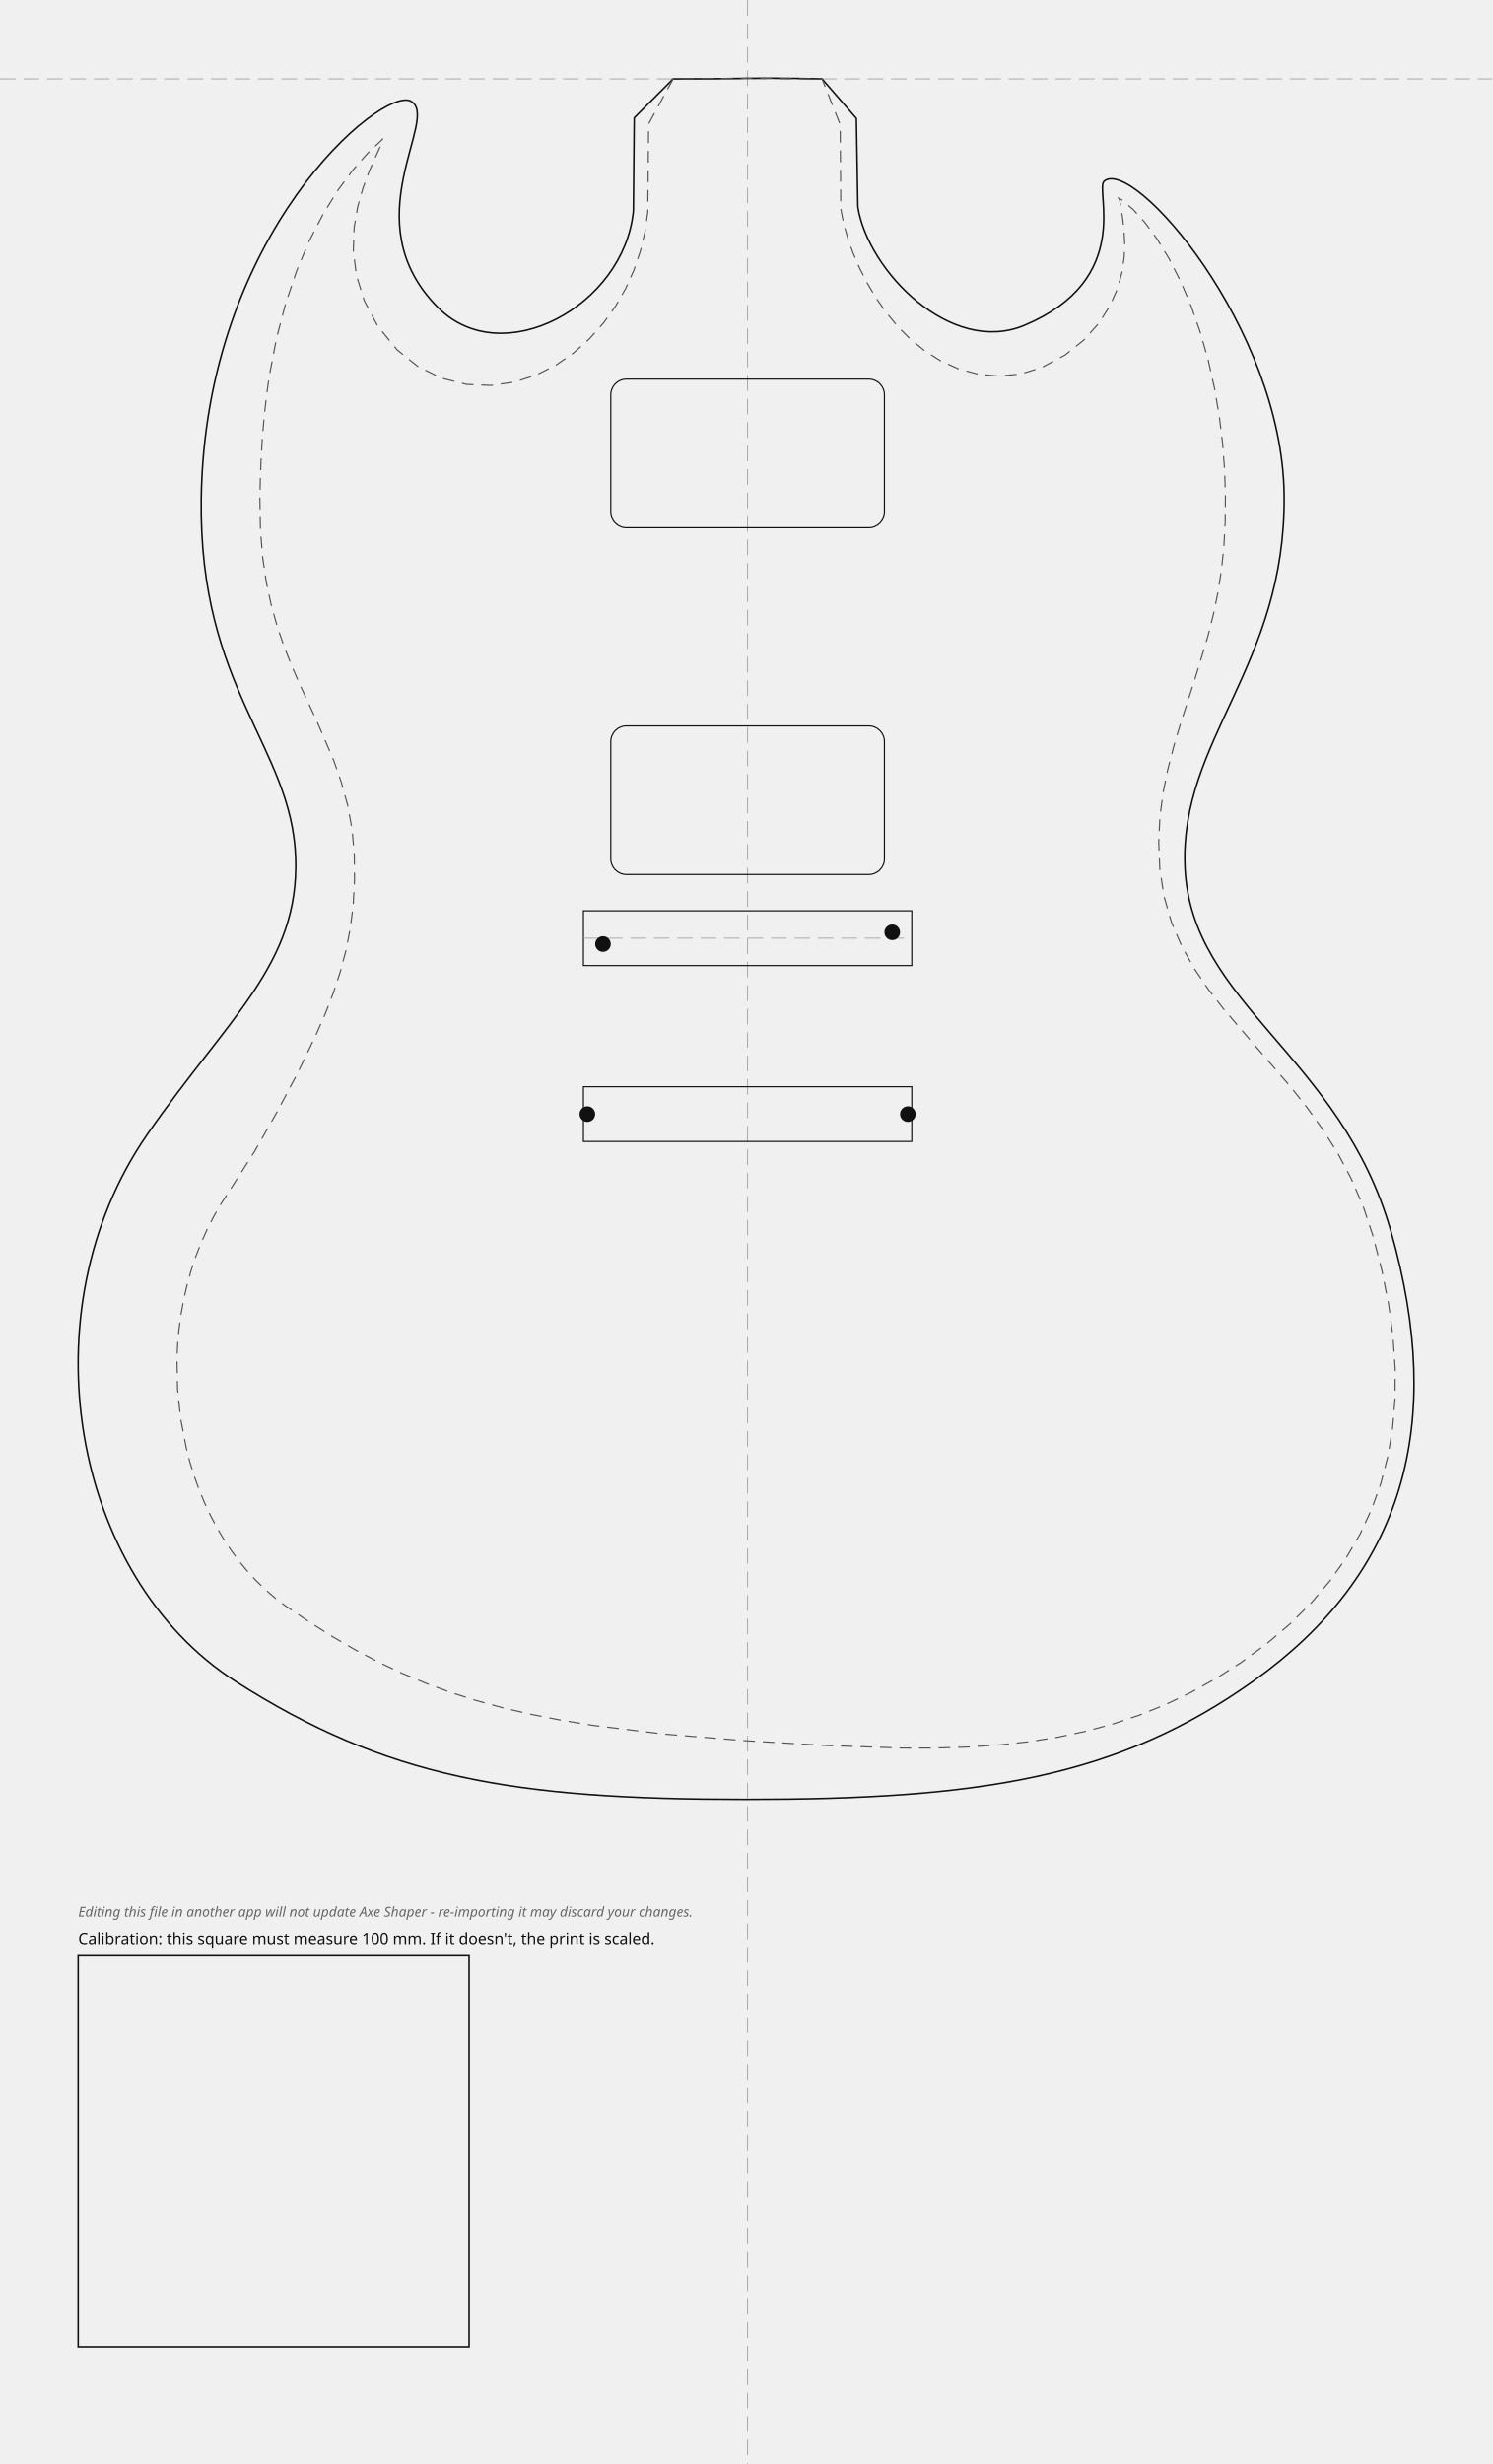
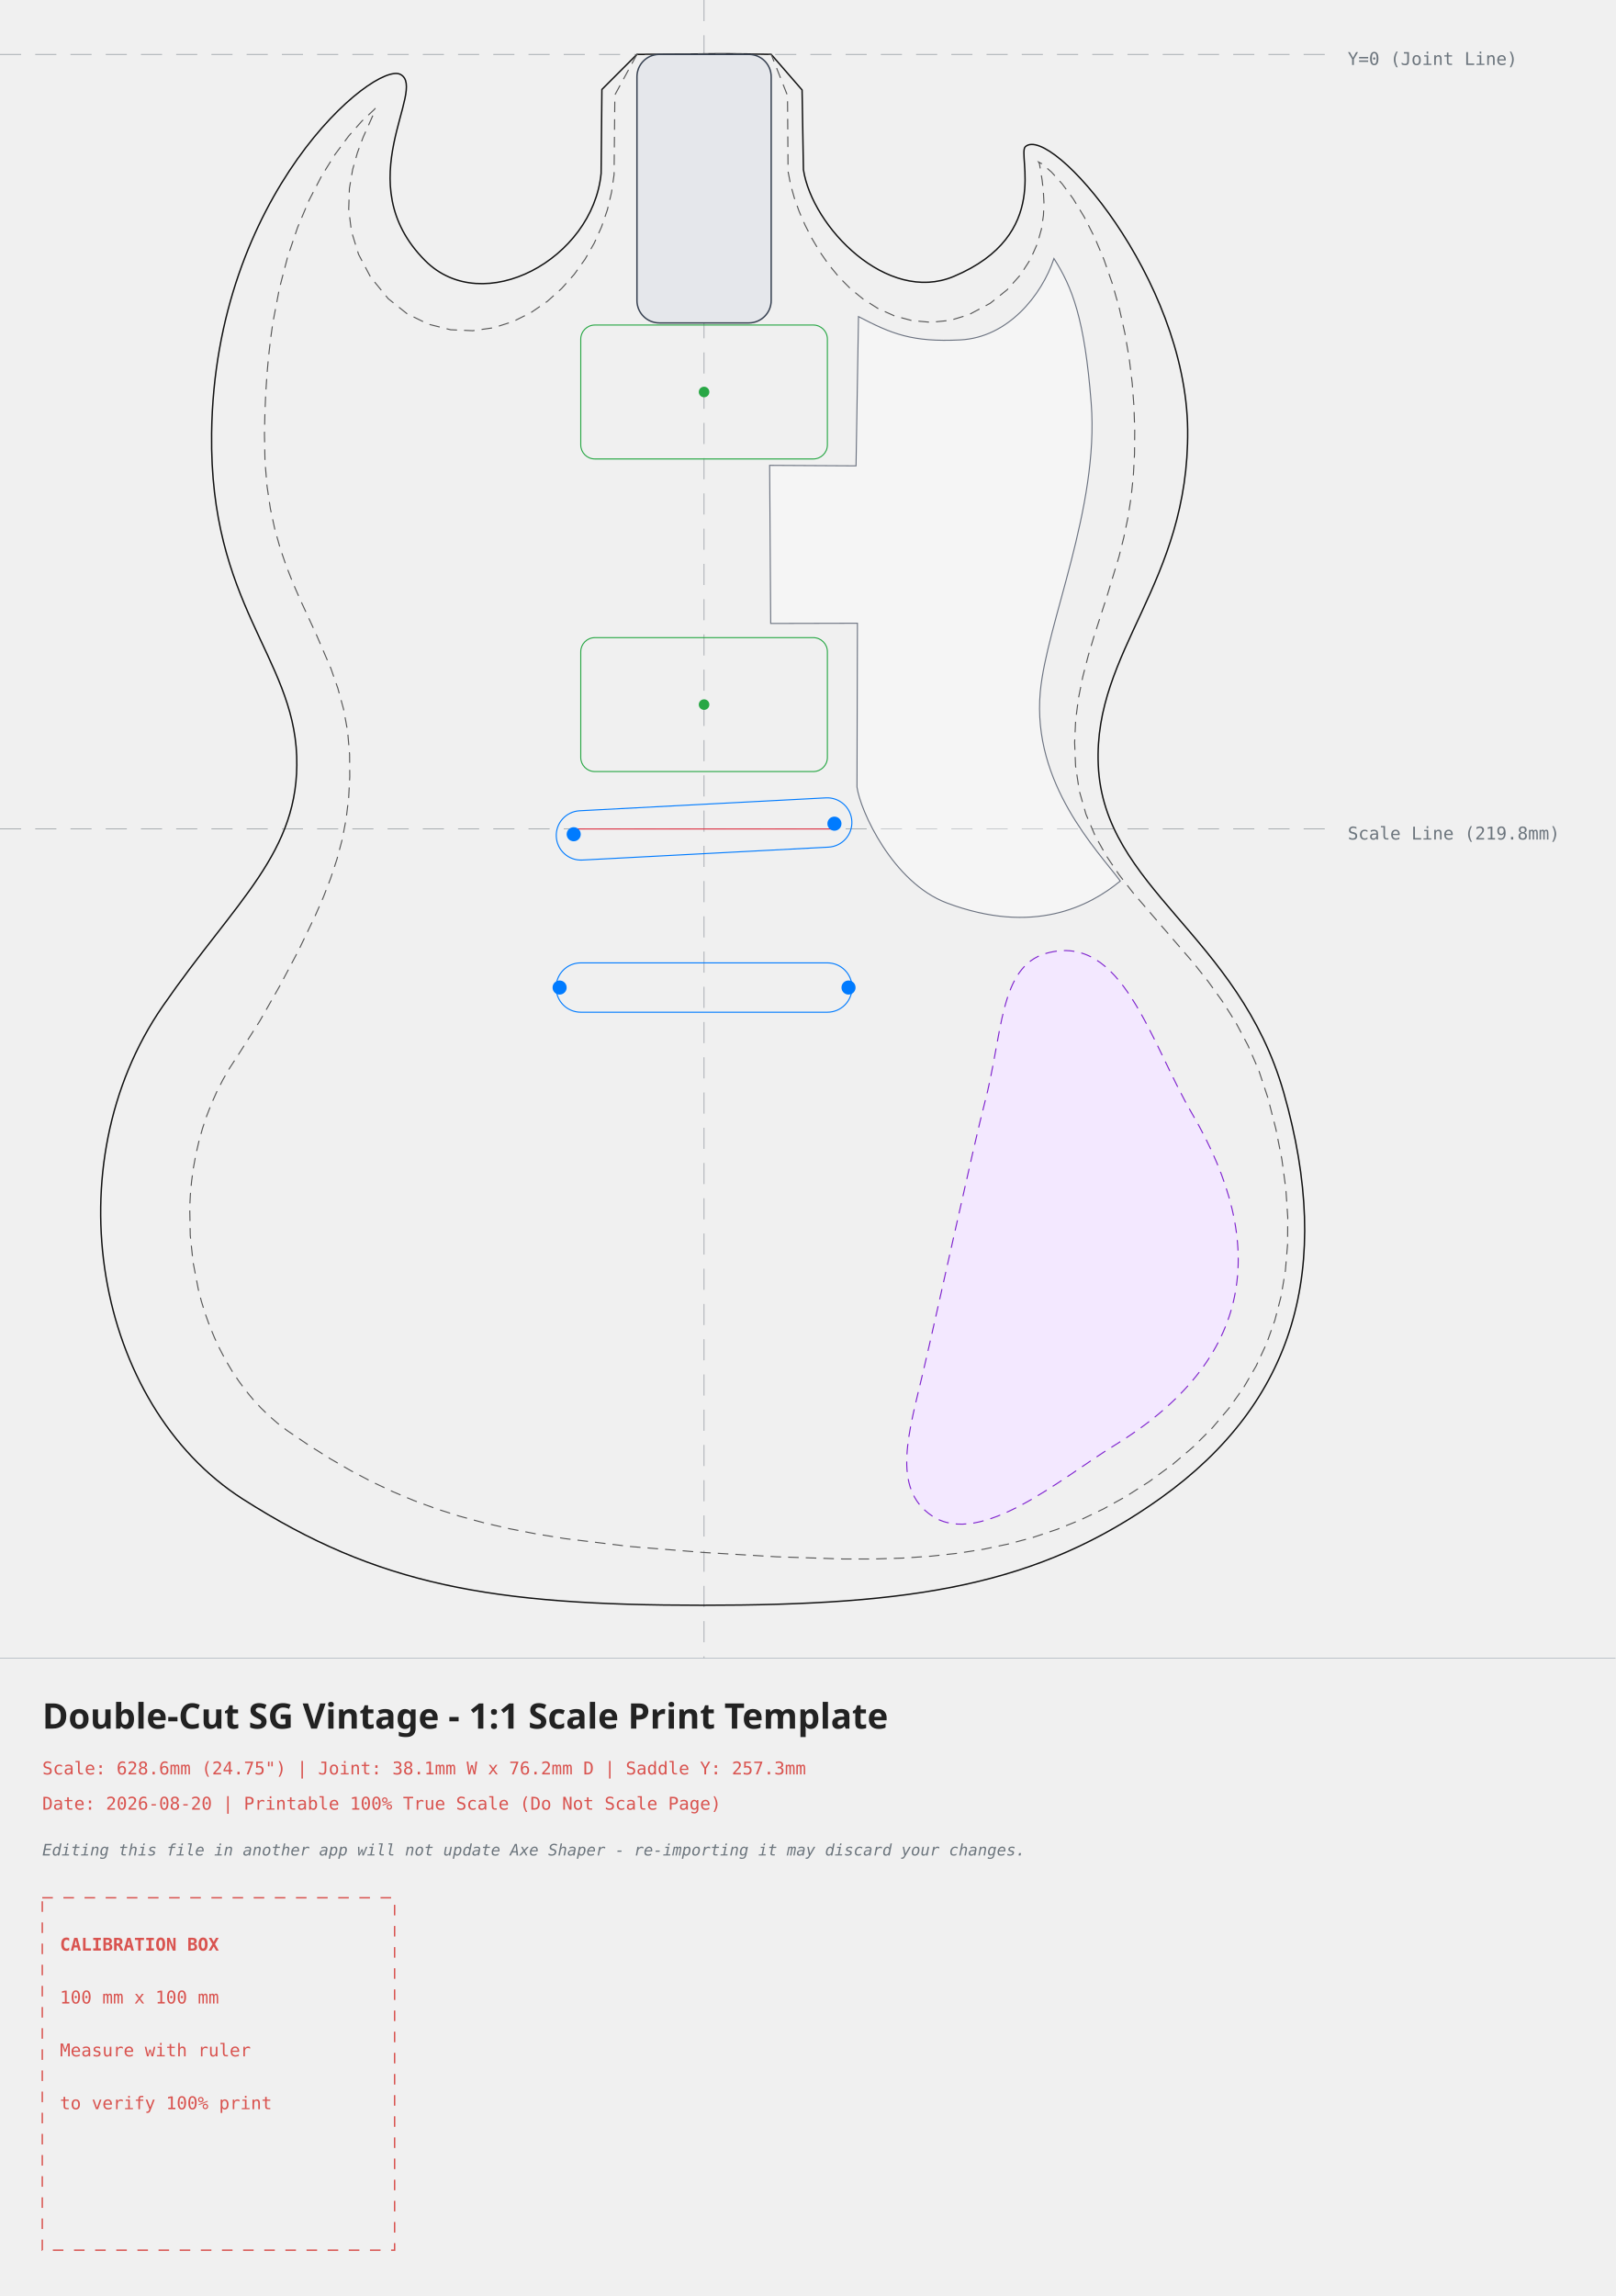
- <svg xmlns="http://www.w3.org/2000/svg" width="381.72mm" height="630.25mm" viewBox="-191.25 -20.18 381.72 630.25">
+ <svg xmlns="http://www.w3.org/2000/svg" width="458.51mm" height="651.50mm" viewBox="-199.83 -15.43 458.51 651.50">
  <style>
- .outline{fill:none;stroke:#111;stroke-width:0.4}
- .edge-inset{fill:none;stroke:#555;stroke-width:0.3;stroke-dasharray:3 2}
- .rout{fill:none;stroke:#111;stroke-width:0.3}
- .guide{fill:none;stroke:#999;stroke-width:0.2;stroke-dasharray:4 2}
- .mounting-hole{fill:#111;stroke:none}
- .cal{fill:none;stroke:#111;stroke-width:0.4}
- .label{font-family:sans-serif;font-size:4px;fill:#111}
- .disclaimer{font-family:sans-serif;font-size:3.5px;font-style:italic;fill:#666}
- </style>
-   <g id="guides">
-     <line class="guide" x1="0" y1="-20.18" x2="0" y2="610.07" />
-     <line class="guide" x1="-191.25" y1="0" x2="190.47" y2="0" />
+     .body-line { fill: none; stroke: #111111; stroke-width: 0.4; stroke-linecap: round; stroke-linejoin: round; }
+     .edge-inset { fill: none; stroke: #555555; stroke-width: 0.3; stroke-dasharray: 3,2; }
+     .neck-pocket { fill: #e5e7eb; stroke: #374151; stroke-width: 0.4; }
+     .pickup-rout { fill: none; stroke: #28a745; stroke-width: 0.3; }
+     .bridge-rout { fill: none; stroke: #007bff; stroke-width: 0.3; }
+     .back-route { fill: #f3e8ff; stroke: #7e22ce; stroke-width: 0.3; stroke-dasharray: 3,2; }
+     .front-route { fill: #ccfbf1; stroke: #0f766e; stroke-width: 0.3; }
+     .pickguard { fill: #ffffff; fill-opacity: 0.35; stroke: #6b7280; stroke-width: 0.3; }
+     .center-axis { fill: none; stroke: #6c757d; stroke-width: 0.2; stroke-dasharray: 6,4; opacity: 0.7; }
+     .calibration-box { fill: none; stroke: #d9534f; stroke-width: 0.4; stroke-dasharray: 3,3; }
+     .band-rule { fill: none; stroke: #adb5bd; stroke-width: 0.2; }
+     .text-label { font-family: monospace, sans-serif; font-size: 5px; fill: #d9534f; }
+     .disclaimer-label { font-family: monospace, sans-serif; font-size: 4.5px; font-style: italic; fill: #6c757d; }
+     .axis-label { font-family: monospace, sans-serif; font-size: 5px; fill: #6c757d; }
+     .title-label { font-family: sans-serif; font-size: 10px; font-weight: bold; fill: #222222; }
+   </style>
+   <g>
+     <line x1="0" y1="-15.43" x2="0" y2="455.07" class="center-axis" />
+     <line x1="-199.83" y1="0" x2="178.68" y2="0" class="center-axis" />
+     <text x="182.68" y="3" class="axis-label">Y=0 (Joint Line)</text>
+     <line x1="-199.83" y1="219.79" x2="178.68" y2="219.79" class="center-axis" stroke="#007bff" />
+     <text x="182.68" y="222.79" class="axis-label" fill="#007bff">Scale Line (219.8mm)</text>
+     <path d="M 97.19 255.06 C 118.65 249.06, 126.51 280.03, 138.58 300.70 C 160.30 337.91, 156.17 370.46, 116.28 394.83 C 101.68 403.75, 78.45 423.93, 64.69 414.70 C 53.01 406.88, 58.19 390.76, 62.18 373.82 C 66.17 356.89, 76.95 307.65, 79.58 297.78 C 84.83 278.12, 83.68 258.84, 97.19 255.06 Z" class="back-route" />
+     <path d="M -19.05 0.00 C -19.05 0.00, -29.00 9.96, -29.00 9.96 C -29.00 9.96, -29.22 33.78, -29.22 33.78 C -31.59 58.15, -62.76 74.90, -79.12 58.56 C -101.37 36.33, -78.37 9.83, -86.17 5.69 C -93.49 1.81, -138.92 39.57, -139.77 107.55 C -140.38 156.10, -116.60 170.80, -115.62 199.19 C -114.68 226.45, -132.81 239.94, -153.63 270.07 C -184.83 315.22, -172.99 383.07, -130.88 409.96 C -92.57 434.42, -60.46 440.07, -0.46 440.07 C 59.54 440.07, 94.78 434.52, 129.55 409.69 C 167.72 382.44, 178.68 344.40, 164.55 294.70 C 151.75 249.72, 113.39 236.69, 111.88 201.62 C 110.48 169.01, 137.71 150.22, 137.25 106.48 C 136.79 63.54, 98.47 19.77, 91.20 26.18 C 88.76 28.33, 99.00 51.21, 70.84 63.02 C 51.97 70.93, 30.72 49.02, 28.20 32.74 C 28.20 32.74, 27.82 10.10, 27.82 10.10 C 27.82 10.10, 19.05 0.00, 19.05 0.00 C -1.22 -0.43, 1.22 0.04, -19.05 0.00 Z" class="body-line" />
+     <path d="M -19.05 0.00 L -25.32 11.51 L -25.54 34.11 L -26.27 39.17 L -27.44 44.09 L -29.08 48.90 L -31.18 53.58 L -33.77 58.11 L -36.85 62.42 L -40.43 66.44 L -44.50 70.09 L -49.08 73.24 L -54.16 75.79 L -59.71 77.57 L -65.67 78.41 L -71.93 78.14 L -78.25 76.56 L -84.32 73.58 L -89.65 69.32 L -94.65 63.19 L -98.06 56.75 L -100.08 50.23 L -100.86 43.92 L -100.66 38.05 L -99.75 32.71 L -98.39 27.91 L -96.78 23.56 L -93.66 16.57 L -93.33 15.27 L -93.33 15.27 L -93.33 15.27 L -93.33 15.27 L -93.33 15.27 L -93.33 15.27 L -93.33 15.27 L -93.33 15.27 L -93.33 15.27 L -93.56 15.61 L -97.11 18.92 L -100.90 23.21 L -104.77 28.43 L -108.56 34.52 L -112.13 41.43 L -115.36 49.09 L -118.18 57.43 L -120.52 66.38 L -122.37 76.03 L -123.05 80.87 L -123.63 85.96 L -124.09 91.19 L -124.43 96.56 L -124.65 102.07 L -124.77 107.66 L -124.62 115.51 L -124.04 122.54 L -123.09 128.91 L -121.83 134.74 L -120.31 140.14 L -118.57 145.21 L -116.66 150.07 L -114.60 154.79 L -110.15 164.40 L -105.91 174.26 L -103.94 179.88 L -102.33 185.75 L -101.17 192.03 L -100.61 198.62 L -100.56 204.97 L -100.88 211.07 L -101.60 217.01 L -102.71 222.79 L -104.20 228.39 L -106.00 233.83 L -108.04 239.12 L -110.36 244.40 L -115.11 254.28 L -120.39 264.26 L -126.11 274.31 L -132.60 284.50 L -134.69 287.70 L -136.56 290.94 L -138.26 294.27 L -139.79 297.69 L -141.16 301.20 L -142.36 304.79 L -143.38 308.45 L -144.24 312.16 L -144.93 315.93 L -145.45 319.74 L -145.80 323.57 L -145.98 327.14 L -145.83 335.12 L -145.03 342.74 L -143.54 350.46 L -142.67 353.82 L -141.57 357.37 L -140.33 360.82 L -138.94 364.18 L -137.42 367.42 L -135.78 370.54 L -134.01 373.54 L -132.11 376.40 L -130.11 379.11 L -127.99 381.68 L -125.76 384.10 L -123.42 386.37 L -120.98 388.48 L -118.29 390.53 L -112.20 394.65 L -106.15 398.47 L -100.20 401.91 L -94.30 405.02 L -88.35 407.83 L -82.30 410.38 L -76.04 412.68 L -69.52 414.76 L -62.66 416.63 L -55.39 418.32 L -47.66 419.82 L -39.52 421.15 L -21.19 423.38 L -0.46 425.07 L 20.50 426.31 L 39.46 426.94 L 48.13 426.94 L 56.47 426.68 L 64.43 426.14 L 72.07 425.31 L 79.42 424.15 L 86.54 422.65 L 93.45 420.79 L 100.20 418.53 L 106.82 415.86 L 113.35 412.74 L 119.82 409.15 L 126.21 405.07 L 132.88 400.20 L 138.88 395.09 L 144.26 389.73 L 149.01 384.12 L 153.15 378.27 L 156.69 372.18 L 159.64 365.83 L 162.00 359.21 L 163.79 352.32 L 164.99 345.16 L 165.61 337.70 L 165.66 329.95 L 165.12 321.91 L 164.00 313.57 L 162.29 304.93 L 160.01 296.04 L 157.44 288.31 L 154.40 281.27 L 150.95 274.78 L 147.16 268.76 L 143.11 263.12 L 138.89 257.79 L 130.14 247.66 L 121.72 237.85 L 117.76 232.74 L 114.16 227.41 L 111.00 221.74 L 108.40 215.64 L 106.51 209.04 L 105.44 201.95 L 105.17 195.24 L 105.47 188.82 L 106.28 182.60 L 107.50 176.56 L 109.02 170.69 L 110.74 164.92 L 114.34 153.80 L 117.75 142.57 L 119.13 137.07 L 120.30 131.44 L 121.20 125.67 L 121.83 119.70 L 122.17 113.40 L 122.23 106.75 L 122.02 100.09 L 121.52 93.32 L 120.67 86.33 L 119.45 79.19 L 117.85 72.04 L 115.86 65.00 L 113.50 58.23 L 110.82 51.88 L 107.87 46.09 L 104.77 40.99 L 101.62 36.72 L 98.59 33.37 L 95.89 31.05 L 94.93 30.55 L 94.93 30.55 L 94.93 30.55 L 94.93 30.55 L 94.93 30.55 L 94.93 30.55 L 94.93 30.55 L 95.18 30.99 L 95.95 35.68 L 96.29 38.68 L 96.46 41.98 L 96.33 45.62 L 95.75 49.58 L 94.56 53.80 L 92.61 58.18 L 89.79 62.57 L 86.01 66.80 L 81.21 70.63 L 75.17 73.86 L 69.85 75.48 L 64.31 76.02 L 58.97 75.53 L 53.98 74.18 L 49.41 72.13 L 45.28 69.53 L 41.58 66.52 L 38.29 63.20 L 35.38 59.65 L 32.81 55.96 L 30.57 52.17 L 28.63 48.36 L 26.98 44.55 L 25.63 40.78 L 24.58 37.06 L 23.84 33.25 L 23.68 11.69 L 19.05 0.00 L 0.00 -0.15 Z" class="edge-inset" />
+     <path d="M 43.83 74.41 C 53.29 79.32, 59.02 81.71, 72.73 81.02 C 86.25 80.34, 95.84 68.38, 99.31 57.93 C 104.46 66.07, 108.01 74.85, 109.88 99.01 C 112.17 128.68, 97.18 161.56, 95.42 180.93 C 93.06 207.00, 111.77 226.02, 118.13 234.56 C 109.44 241.75, 93.48 250.02, 68.88 240.78 C 53.54 235.01, 44.30 214.58, 43.40 207.88 C 43.40 207.88, 43.53 161.42, 43.53 161.42 C 43.53 161.42, 18.91 161.48, 18.91 161.48 C 18.91 161.48, 18.61 116.62, 18.61 116.62 C 18.61 116.62, 43.13 116.76, 43.13 116.76 C 43.13 116.76, 43.83 74.41, 43.83 74.41 Z" class="pickguard" style="fill:#ffffff" />
+     <rect x="-19.05" y="0" width="38.1" height="76.2" rx="6.35" ry="6.35" class="neck-pocket" />
+     <g transform="translate(0, 95.79989) rotate(0)">
+       <rect x="-35.00" y="-19.00" width="70" height="38" rx="4" ry="4" class="pickup-rout" />
+       <circle cx="0" cy="0" r="1.5" fill="#28a745" />
+     </g>
+     <g transform="translate(0, 184.5036) rotate(0)">
+       <rect x="-35.00" y="-19.00" width="70" height="38" rx="4" ry="4" class="pickup-rout" />
+       <circle cx="0" cy="0" r="1.5" fill="#28a745" />
+     </g>
+     <g id="bridge-hardware">
+       <rect x="-42.00" y="212.79" width="84.00" height="14.00" rx="7.00" ry="7.00" class="bridge-rout" transform="rotate(-3 0.00 219.79)" />
+       <rect x="-42.00" y="257.79" width="84.00" height="14.00" rx="7.00" ry="7.00" class="bridge-rout" />
+       <line x1="-37.31" y1="219.79" x2="37.31" y2="219.79" stroke="#dc3545" stroke-width="0.3" />
+       <g transform="translate(0, 219.79)">
+         <circle cx="-37" cy="1.5" r="2" fill="#007bff" />
+         <circle cx="37" cy="-1.5" r="2" fill="#007bff" />
+         <circle cx="-41" cy="45" r="2" fill="#007bff" />
+         <circle cx="41" cy="45" r="2" fill="#007bff" />
+       </g>
+     </g>
  </g>
-   <g id="body">
-     <path class="outline" d="M -19.05 0.00 C -19.05 0.00, -29.00 9.96, -29.00 9.96 C -29.00 9.96, -29.22 33.78, -29.22 33.78 C -31.59 58.15, -62.76 74.90, -79.12 58.56 C -101.37 36.33, -78.37 9.83, -86.17 5.69 C -93.49 1.81, -138.92 39.57, -139.77 107.55 C -140.38 156.10, -116.60 170.80, -115.62 199.19 C -114.68 226.45, -132.81 239.94, -153.63 270.07 C -184.83 315.22, -172.99 383.07, -130.88 409.96 C -92.57 434.42, -60.46 440.07, -0.46 440.07 C 59.54 440.07, 94.78 434.52, 129.55 409.69 C 167.72 382.44, 178.68 344.40, 164.55 294.70 C 151.75 249.72, 113.39 236.69, 111.88 201.62 C 110.48 169.01, 137.71 150.22, 137.25 106.48 C 136.79 63.54, 98.47 19.77, 91.20 26.18 C 88.76 28.33, 99.00 51.21, 70.84 63.02 C 51.97 70.93, 30.72 49.02, 28.20 32.74 C 28.20 32.74, 27.82 10.10, 27.82 10.10 C 27.82 10.10, 19.05 0.00, 19.05 0.00 C -1.22 -0.43, 1.22 0.04, -19.05 0.00 Z" />
-     <path class="edge-inset" d="M -19.05 0.00 L -25.32 11.51 L -25.54 34.11 L -26.27 39.17 L -27.44 44.09 L -29.08 48.90 L -31.18 53.58 L -33.77 58.11 L -36.85 62.42 L -40.43 66.44 L -44.50 70.09 L -49.08 73.24 L -54.16 75.79 L -59.71 77.57 L -65.67 78.41 L -71.93 78.14 L -78.25 76.56 L -84.32 73.58 L -89.65 69.32 L -94.65 63.19 L -98.06 56.75 L -100.08 50.23 L -100.86 43.92 L -100.66 38.05 L -99.75 32.71 L -98.39 27.91 L -96.78 23.56 L -93.66 16.57 L -93.33 15.27 L -93.33 15.27 L -93.33 15.27 L -93.33 15.27 L -93.33 15.27 L -93.33 15.27 L -93.33 15.27 L -93.33 15.27 L -93.33 15.27 L -93.56 15.61 L -97.11 18.92 L -100.90 23.21 L -104.77 28.43 L -108.56 34.52 L -112.13 41.43 L -115.36 49.09 L -118.18 57.43 L -120.52 66.38 L -122.37 76.03 L -123.05 80.87 L -123.63 85.96 L -124.09 91.19 L -124.43 96.56 L -124.65 102.07 L -124.77 107.66 L -124.62 115.51 L -124.04 122.54 L -123.09 128.91 L -121.83 134.74 L -120.31 140.14 L -118.57 145.21 L -116.66 150.07 L -114.60 154.79 L -110.15 164.40 L -105.91 174.26 L -103.94 179.88 L -102.33 185.75 L -101.17 192.03 L -100.61 198.62 L -100.56 204.97 L -100.88 211.07 L -101.60 217.01 L -102.71 222.79 L -104.20 228.39 L -106.00 233.83 L -108.04 239.12 L -110.36 244.40 L -115.11 254.28 L -120.39 264.26 L -126.11 274.31 L -132.60 284.50 L -134.69 287.70 L -136.56 290.94 L -138.26 294.27 L -139.79 297.69 L -141.16 301.20 L -142.36 304.79 L -143.38 308.45 L -144.24 312.16 L -144.93 315.93 L -145.45 319.74 L -145.80 323.57 L -145.98 327.14 L -145.83 335.12 L -145.03 342.74 L -143.54 350.46 L -142.67 353.82 L -141.57 357.37 L -140.33 360.82 L -138.94 364.18 L -137.42 367.42 L -135.78 370.54 L -134.01 373.54 L -132.11 376.40 L -130.11 379.11 L -127.99 381.68 L -125.76 384.10 L -123.42 386.37 L -120.98 388.48 L -118.29 390.53 L -112.20 394.65 L -106.15 398.47 L -100.20 401.91 L -94.30 405.02 L -88.35 407.83 L -82.30 410.38 L -76.04 412.68 L -69.52 414.76 L -62.66 416.63 L -55.39 418.32 L -47.66 419.82 L -39.52 421.15 L -21.19 423.38 L -0.46 425.07 L 20.50 426.31 L 39.46 426.94 L 48.13 426.94 L 56.47 426.68 L 64.43 426.14 L 72.07 425.31 L 79.42 424.15 L 86.54 422.65 L 93.45 420.79 L 100.20 418.53 L 106.82 415.86 L 113.35 412.74 L 119.82 409.15 L 126.21 405.07 L 132.88 400.20 L 138.88 395.09 L 144.26 389.73 L 149.01 384.12 L 153.15 378.27 L 156.69 372.18 L 159.64 365.83 L 162.00 359.21 L 163.79 352.32 L 164.99 345.16 L 165.61 337.70 L 165.66 329.95 L 165.12 321.91 L 164.00 313.57 L 162.29 304.93 L 160.01 296.04 L 157.44 288.31 L 154.40 281.27 L 150.95 274.78 L 147.16 268.76 L 143.11 263.12 L 138.89 257.79 L 130.14 247.66 L 121.72 237.85 L 117.76 232.74 L 114.16 227.41 L 111.00 221.74 L 108.40 215.64 L 106.51 209.04 L 105.44 201.95 L 105.17 195.24 L 105.47 188.82 L 106.28 182.60 L 107.50 176.56 L 109.02 170.69 L 110.74 164.92 L 114.34 153.80 L 117.75 142.57 L 119.13 137.07 L 120.30 131.44 L 121.20 125.67 L 121.83 119.70 L 122.17 113.40 L 122.23 106.75 L 122.02 100.09 L 121.52 93.32 L 120.67 86.33 L 119.45 79.19 L 117.85 72.04 L 115.86 65.00 L 113.50 58.23 L 110.82 51.88 L 107.87 46.09 L 104.77 40.99 L 101.62 36.72 L 98.59 33.37 L 95.89 31.05 L 94.93 30.55 L 94.93 30.55 L 94.93 30.55 L 94.93 30.55 L 94.93 30.55 L 94.93 30.55 L 94.93 30.55 L 95.18 30.99 L 95.95 35.68 L 96.29 38.68 L 96.46 41.98 L 96.33 45.62 L 95.75 49.58 L 94.56 53.80 L 92.61 58.18 L 89.79 62.57 L 86.01 66.80 L 81.21 70.63 L 75.17 73.86 L 69.85 75.48 L 64.31 76.02 L 58.97 75.53 L 53.98 74.18 L 49.41 72.13 L 45.28 69.53 L 41.58 66.52 L 38.29 63.20 L 35.38 59.65 L 32.81 55.96 L 30.57 52.17 L 28.63 48.36 L 26.98 44.55 L 25.63 40.78 L 24.58 37.06 L 23.84 33.25 L 23.68 11.69 L 19.05 0.00 L 0.00 -0.15 Z" />
-   </g>
-   <g id="bridge">
-     <rect class="rout" x="-42.00" y="212.79" width="84.00" height="14.00" />
-     <rect class="rout" x="-42.00" y="257.79" width="84.00" height="14.00" />
-     <line class="guide" x1="-42.00" y1="219.79" x2="42.00" y2="219.79" />
-     <circle class="mounting-hole" cx="-37.00" cy="221.29" r="2" />
-     <circle class="mounting-hole" cx="37.00" cy="218.29" r="2" />
-     <circle class="mounting-hole" cx="-41.00" cy="264.79" r="2" />
-     <circle class="mounting-hole" cx="41.00" cy="264.79" r="2" />
-   </g>
-   <g id="pickups">
-     <rect class="rout" x="-35.00" y="76.80" width="70.00" height="38.00" rx="4.00" transform="rotate(0.00 0.00 95.80)" />
-     <rect class="rout" x="-35.00" y="165.50" width="70.00" height="38.00" rx="4.00" transform="rotate(0.00 0.00 184.50)" />
-   </g>
-   <g id="calibration">
-     <rect class="cal" x="-171.25" y="480.07" width="100.00" height="100.00" />
-     <text class="label" x="-171.25" y="477.07">Calibration: this square must measure 100 mm. If it doesn't, the print is scaled.</text>
-     <text class="disclaimer" x="-171.25" y="470.07">Editing this file in another app will not update Axe Shaper - re-importing it may discard your changes.</text>
+   <g>
+     <line x1="-199.83" y1="455.07" x2="258.68" y2="455.07" class="band-rule" />
+     <text x="-187.83" y="475.07" class="title-label">Double-Cut SG Vintage - 1:1 Scale Print Template</text>
+     <text x="-187.83" y="488.07" class="text-label">Scale: 628.6mm (24.75") | Joint: 38.1mm W x 76.2mm D | Saddle Y: 257.3mm</text>
+     <text x="-187.83" y="498.07" class="text-label">Date: 2026-08-20 | Printable 100% True Scale (Do Not Scale Page)</text>
+     <text x="-187.83" y="511.07" class="disclaimer-label">Editing this file in another app will not update Axe Shaper - re-importing it may discard your changes.</text>
+     <g transform="translate(-187.83, 523.07)">
+       <rect x="0" y="0" width="100" height="100" class="calibration-box" />
+       <text x="5" y="15" class="text-label" font-weight="bold">CALIBRATION BOX</text>
+       <text x="5" y="30" class="text-label">100 mm x 100 mm</text>
+       <text x="5" y="45" class="text-label">Measure with ruler</text>
+       <text x="5" y="60" class="text-label">to verify 100% print</text>
+     </g>
  </g>
</svg>
